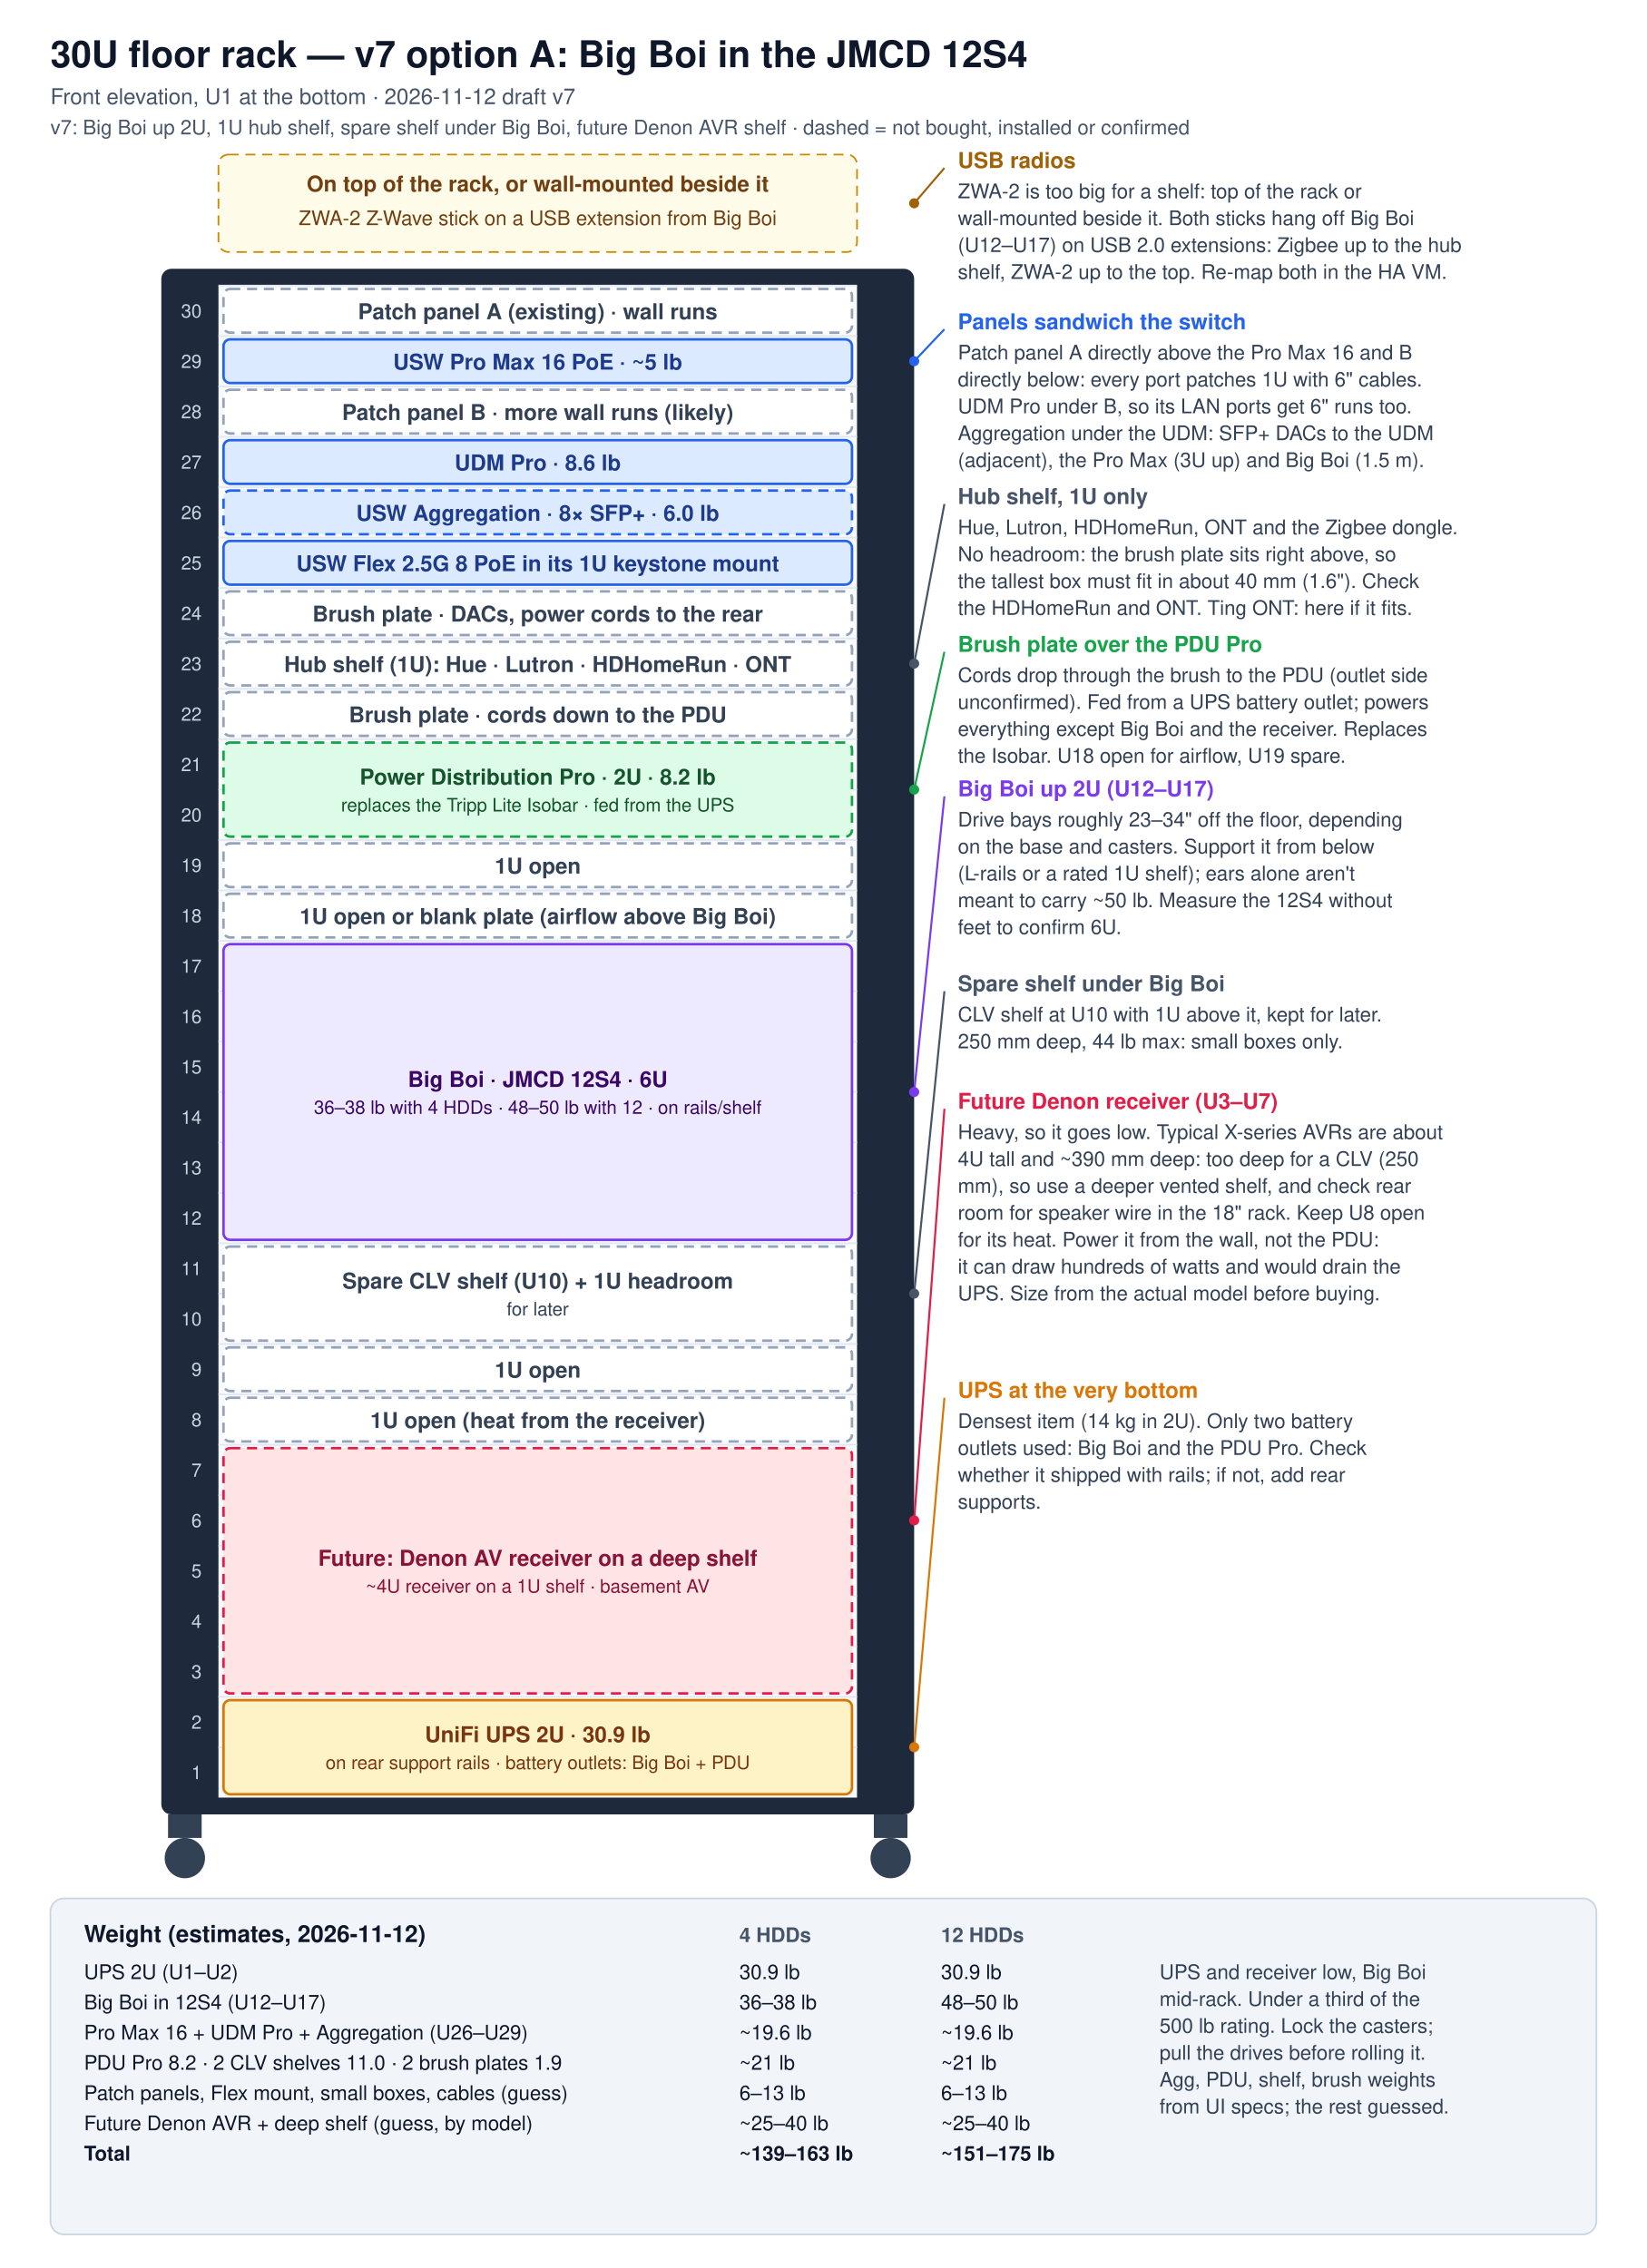
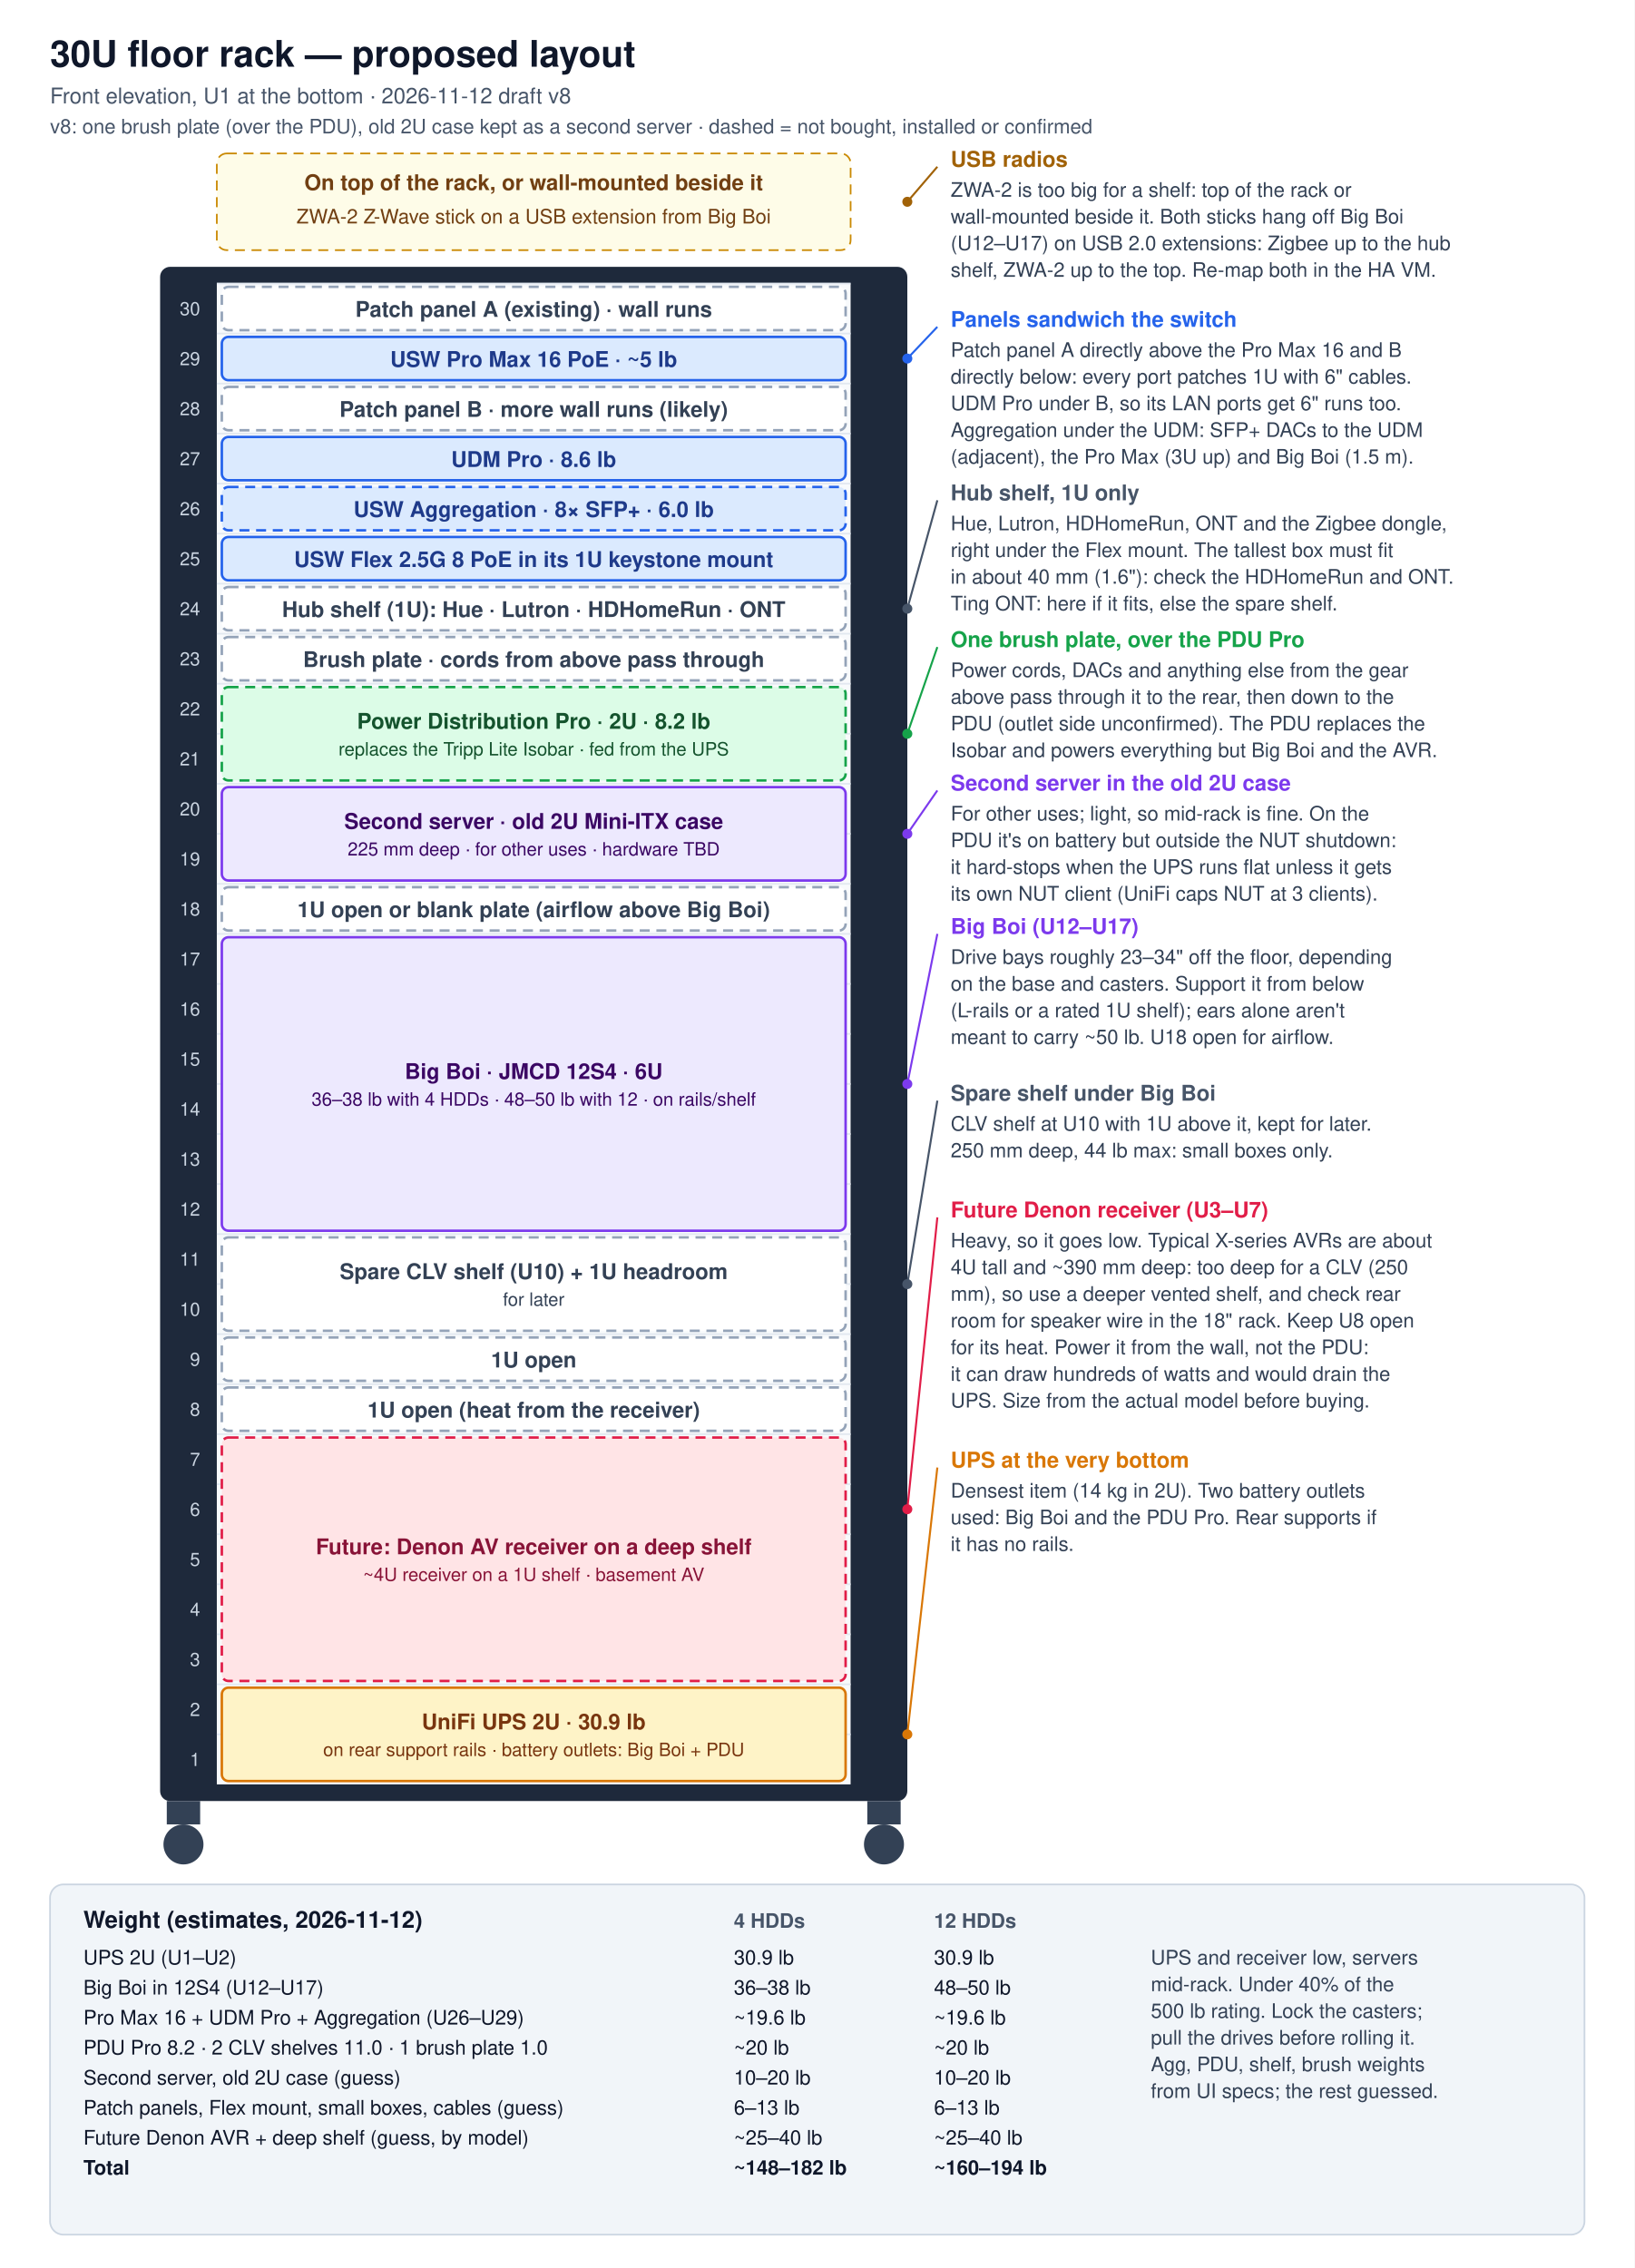
- <svg xmlns="http://www.w3.org/2000/svg" viewBox="0 0 980 1350" width="980" height="1350" font-family="-apple-system, system-ui, Segoe UI, Helvetica, Arial, sans-serif">
+ <svg xmlns="http://www.w3.org/2000/svg" viewBox="0 0 980 1360" width="980" height="1360" font-family="-apple-system, system-ui, Segoe UI, Helvetica, Arial, sans-serif">
  <defs>
    <pattern id="hatch" width="8" height="8" patternUnits="userSpaceOnUse" patternTransform="rotate(45)">
      <line x1="0" y1="0" x2="0" y2="8" stroke="#e2e8f0" stroke-width="3" />
    </pattern>
  </defs>
-   <rect width="980" height="1350" fill="#ffffff" />
-   <text x="30" y="40" font-size="22" font-weight="700" fill="#0f172a">30U floor rack — v7 option A: Big Boi in the JMCD 12S4</text>
-   <text x="30" y="62" font-size="13" fill="#475569">Front elevation, U1 at the bottom · 2026-11-12 draft v7</text>
-   <text x="30" y="80" font-size="12" fill="#475569">v7: Big Boi up 2U, 1U hub shelf, spare shelf under Big Boi, future Denon AVR shelf · dashed = not bought, installed or confirmed</text>
+   <rect width="980" height="1360" fill="#ffffff" />
+   <text x="30" y="40" font-size="22" font-weight="700" fill="#0f172a">30U floor rack — proposed layout</text>
+   <text x="30" y="62" font-size="13" fill="#475569">Front elevation, U1 at the bottom · 2026-11-12 draft v8</text>
+   <text x="30" y="80" font-size="12" fill="#475569">v8: one brush plate (over the PDU), old 2U case kept as a second server · dashed = not bought, installed or confirmed</text>
  <rect x="130" y="92" width="380" height="58" rx="6" fill="#fefce8" stroke="#ca8a04" stroke-dasharray="6 4" />
  <text x="320" y="114" font-size="13" font-weight="700" fill="#713f12" text-anchor="middle">On top of the rack, or wall-mounted beside it</text>
  <text x="320" y="134" font-size="12" fill="#713f12" text-anchor="middle">ZWA-2 Z-Wave stick on a USB extension from Big Boi</text>
  <rect x="96" y="160" width="448" height="920" rx="6" fill="#1e293b" />
  <rect x="130" y="170" width="380" height="900" fill="#f8fafc" />
  <text x="120" y="1059" font-size="11" fill="#cbd5e1" text-anchor="end">1</text>
  <line x1="130" y1="1040" x2="510" y2="1040" stroke="#e2e8f0" />
  <text x="120" y="1029" font-size="11" fill="#cbd5e1" text-anchor="end">2</text>
  <line x1="130" y1="1010" x2="510" y2="1010" stroke="#e2e8f0" />
  <text x="120" y="999" font-size="11" fill="#cbd5e1" text-anchor="end">3</text>
  <line x1="130" y1="980" x2="510" y2="980" stroke="#e2e8f0" />
  <text x="120" y="969" font-size="11" fill="#cbd5e1" text-anchor="end">4</text>
  <line x1="130" y1="950" x2="510" y2="950" stroke="#e2e8f0" />
  <text x="120" y="939" font-size="11" fill="#cbd5e1" text-anchor="end">5</text>
  <line x1="130" y1="920" x2="510" y2="920" stroke="#e2e8f0" />
  <text x="120" y="909" font-size="11" fill="#cbd5e1" text-anchor="end">6</text>
  <line x1="130" y1="890" x2="510" y2="890" stroke="#e2e8f0" />
  <text x="120" y="879" font-size="11" fill="#cbd5e1" text-anchor="end">7</text>
  <line x1="130" y1="860" x2="510" y2="860" stroke="#e2e8f0" />
  <text x="120" y="849" font-size="11" fill="#cbd5e1" text-anchor="end">8</text>
  <line x1="130" y1="830" x2="510" y2="830" stroke="#e2e8f0" />
  <text x="120" y="819" font-size="11" fill="#cbd5e1" text-anchor="end">9</text>
  <line x1="130" y1="800" x2="510" y2="800" stroke="#e2e8f0" />
  <text x="120" y="789" font-size="11" fill="#cbd5e1" text-anchor="end">10</text>
  <line x1="130" y1="770" x2="510" y2="770" stroke="#e2e8f0" />
  <text x="120" y="759" font-size="11" fill="#cbd5e1" text-anchor="end">11</text>
  <line x1="130" y1="740" x2="510" y2="740" stroke="#e2e8f0" />
  <text x="120" y="729" font-size="11" fill="#cbd5e1" text-anchor="end">12</text>
  <line x1="130" y1="710" x2="510" y2="710" stroke="#e2e8f0" />
  <text x="120" y="699" font-size="11" fill="#cbd5e1" text-anchor="end">13</text>
  <line x1="130" y1="680" x2="510" y2="680" stroke="#e2e8f0" />
  <text x="120" y="669" font-size="11" fill="#cbd5e1" text-anchor="end">14</text>
  <line x1="130" y1="650" x2="510" y2="650" stroke="#e2e8f0" />
  <text x="120" y="639" font-size="11" fill="#cbd5e1" text-anchor="end">15</text>
  <line x1="130" y1="620" x2="510" y2="620" stroke="#e2e8f0" />
  <text x="120" y="609" font-size="11" fill="#cbd5e1" text-anchor="end">16</text>
  <line x1="130" y1="590" x2="510" y2="590" stroke="#e2e8f0" />
  <text x="120" y="579" font-size="11" fill="#cbd5e1" text-anchor="end">17</text>
  <line x1="130" y1="560" x2="510" y2="560" stroke="#e2e8f0" />
  <text x="120" y="549" font-size="11" fill="#cbd5e1" text-anchor="end">18</text>
  <line x1="130" y1="530" x2="510" y2="530" stroke="#e2e8f0" />
  <text x="120" y="519" font-size="11" fill="#cbd5e1" text-anchor="end">19</text>
  <line x1="130" y1="500" x2="510" y2="500" stroke="#e2e8f0" />
  <text x="120" y="489" font-size="11" fill="#cbd5e1" text-anchor="end">20</text>
  <line x1="130" y1="470" x2="510" y2="470" stroke="#e2e8f0" />
  <text x="120" y="459" font-size="11" fill="#cbd5e1" text-anchor="end">21</text>
  <line x1="130" y1="440" x2="510" y2="440" stroke="#e2e8f0" />
  <text x="120" y="429" font-size="11" fill="#cbd5e1" text-anchor="end">22</text>
  <line x1="130" y1="410" x2="510" y2="410" stroke="#e2e8f0" />
  <text x="120" y="399" font-size="11" fill="#cbd5e1" text-anchor="end">23</text>
  <line x1="130" y1="380" x2="510" y2="380" stroke="#e2e8f0" />
  <text x="120" y="369" font-size="11" fill="#cbd5e1" text-anchor="end">24</text>
  <line x1="130" y1="350" x2="510" y2="350" stroke="#e2e8f0" />
  <text x="120" y="339" font-size="11" fill="#cbd5e1" text-anchor="end">25</text>
  <line x1="130" y1="320" x2="510" y2="320" stroke="#e2e8f0" />
  <text x="120" y="309" font-size="11" fill="#cbd5e1" text-anchor="end">26</text>
  <line x1="130" y1="290" x2="510" y2="290" stroke="#e2e8f0" />
  <text x="120" y="279" font-size="11" fill="#cbd5e1" text-anchor="end">27</text>
  <line x1="130" y1="260" x2="510" y2="260" stroke="#e2e8f0" />
  <text x="120" y="249" font-size="11" fill="#cbd5e1" text-anchor="end">28</text>
  <line x1="130" y1="230" x2="510" y2="230" stroke="#e2e8f0" />
  <text x="120" y="219" font-size="11" fill="#cbd5e1" text-anchor="end">29</text>
  <line x1="130" y1="200" x2="510" y2="200" stroke="#e2e8f0" />
  <text x="120" y="189" font-size="11" fill="#cbd5e1" text-anchor="end">30</text>
  <line x1="130" y1="170" x2="510" y2="170" stroke="#e2e8f0" />
  <rect x="100" y="1080" width="20" height="14" fill="#334155" />
  <circle cx="110" cy="1106" r="12" fill="#334155" />
  <rect x="520" y="1080" width="20" height="14" fill="#334155" />
  <circle cx="530" cy="1106" r="12" fill="#334155" />
  <rect x="133" y="172" width="374" height="26" rx="4" fill="#ffffff" stroke="#94a3b8" stroke-width="1.5" stroke-dasharray="6 4" />
  <text x="320" y="190" font-size="13" font-weight="700" fill="#334155" text-anchor="middle">Patch panel A (existing)  ·  wall runs</text>
  <rect x="133" y="202" width="374" height="26" rx="4" fill="#dbeafe" stroke="#2563eb" stroke-width="1.5" />
  <text x="320" y="220" font-size="13" font-weight="700" fill="#1e3a8a" text-anchor="middle">USW Pro Max 16 PoE  ·  ~5 lb</text>
  <rect x="133" y="232" width="374" height="26" rx="4" fill="#ffffff" stroke="#94a3b8" stroke-width="1.5" stroke-dasharray="6 4" />
  <text x="320" y="250" font-size="13" font-weight="700" fill="#334155" text-anchor="middle">Patch panel B  ·  more wall runs (likely)</text>
  <rect x="133" y="262" width="374" height="26" rx="4" fill="#dbeafe" stroke="#2563eb" stroke-width="1.5" />
  <text x="320" y="280" font-size="13" font-weight="700" fill="#1e3a8a" text-anchor="middle">UDM Pro  ·  8.6 lb</text>
  <rect x="133" y="292" width="374" height="26" rx="4" fill="#dbeafe" stroke="#2563eb" stroke-width="1.5" stroke-dasharray="6 4" />
  <text x="320" y="310" font-size="13" font-weight="700" fill="#1e3a8a" text-anchor="middle">USW Aggregation  ·  8× SFP+  ·  6.0 lb</text>
  <rect x="133" y="322" width="374" height="26" rx="4" fill="#dbeafe" stroke="#2563eb" stroke-width="1.5" />
  <text x="320" y="340" font-size="13" font-weight="700" fill="#1e3a8a" text-anchor="middle">USW Flex 2.5G 8 PoE in its 1U keystone mount</text>
  <rect x="133" y="352" width="374" height="26" rx="4" fill="#ffffff" stroke="#94a3b8" stroke-width="1.5" stroke-dasharray="6 4" />
-   <text x="320" y="370" font-size="13" font-weight="700" fill="#334155" text-anchor="middle">Brush plate  ·  DACs, power cords to the rear</text>
+   <text x="320" y="370" font-size="13" font-weight="700" fill="#334155" text-anchor="middle">Hub shelf (1U): Hue · Lutron · HDHomeRun · ONT</text>
  <rect x="133" y="382" width="374" height="26" rx="4" fill="#ffffff" stroke="#94a3b8" stroke-width="1.5" stroke-dasharray="6 4" />
-   <text x="320" y="400" font-size="13" font-weight="700" fill="#334155" text-anchor="middle">Hub shelf (1U): Hue · Lutron · HDHomeRun · ONT</text>
-   <rect x="133" y="412" width="374" height="26" rx="4" fill="#ffffff" stroke="#94a3b8" stroke-width="1.5" stroke-dasharray="6 4" />
-   <text x="320" y="430" font-size="13" font-weight="700" fill="#334155" text-anchor="middle">Brush plate  ·  cords down to the PDU</text>
-   <rect x="133" y="442" width="374" height="56" rx="4" fill="#dcfce7" stroke="#16a34a" stroke-width="1.5" stroke-dasharray="6 4" />
-   <text x="320" y="467" font-size="13" font-weight="700" fill="#14532d" text-anchor="middle">Power Distribution Pro  ·  2U  ·  8.2 lb</text>
-   <text x="320" y="483" font-size="11" fill="#14532d" text-anchor="middle">replaces the Tripp Lite Isobar · fed from the UPS</text>
-   <rect x="133" y="502" width="374" height="26" rx="4" fill="#ffffff" stroke="#94a3b8" stroke-width="1.5" stroke-dasharray="6 4" />
-   <text x="320" y="520" font-size="13" font-weight="700" fill="#334155" text-anchor="middle">1U open</text>
+   <text x="320" y="400" font-size="13" font-weight="700" fill="#334155" text-anchor="middle">Brush plate  ·  cords from above pass through</text>
+   <rect x="133" y="412" width="374" height="56" rx="4" fill="#dcfce7" stroke="#16a34a" stroke-width="1.5" stroke-dasharray="6 4" />
+   <text x="320" y="437" font-size="13" font-weight="700" fill="#14532d" text-anchor="middle">Power Distribution Pro  ·  2U  ·  8.2 lb</text>
+   <text x="320" y="453" font-size="11" fill="#14532d" text-anchor="middle">replaces the Tripp Lite Isobar · fed from the UPS</text>
+   <rect x="133" y="472" width="374" height="56" rx="4" fill="#ede9fe" stroke="#7c3aed" stroke-width="1.5" />
+   <text x="320" y="497" font-size="13" font-weight="700" fill="#3b0764" text-anchor="middle">Second server · old 2U Mini-ITX case</text>
+   <text x="320" y="513" font-size="11" fill="#3b0764" text-anchor="middle">225 mm deep · for other uses · hardware TBD</text>
  <rect x="133" y="532" width="374" height="26" rx="4" fill="#ffffff" stroke="#94a3b8" stroke-width="1.5" stroke-dasharray="6 4" />
  <text x="320" y="550" font-size="13" font-weight="700" fill="#334155" text-anchor="middle">1U open or blank plate (airflow above Big Boi)</text>
  <rect x="133" y="562" width="374" height="176" rx="4" fill="#ede9fe" stroke="#7c3aed" stroke-width="1.5" />
  <text x="320" y="647" font-size="13" font-weight="700" fill="#3b0764" text-anchor="middle">Big Boi · JMCD 12S4 · 6U</text>
  <text x="320" y="663" font-size="11" fill="#3b0764" text-anchor="middle">36–38 lb with 4 HDDs · 48–50 lb with 12 · on rails/shelf</text>
  <rect x="133" y="742" width="374" height="56" rx="4" fill="#ffffff" stroke="#94a3b8" stroke-width="1.5" stroke-dasharray="6 4" />
  <text x="320" y="767" font-size="13" font-weight="700" fill="#334155" text-anchor="middle">Spare CLV shelf (U10) + 1U headroom</text>
  <text x="320" y="783" font-size="11" fill="#334155" text-anchor="middle">for later</text>
  <rect x="133" y="802" width="374" height="26" rx="4" fill="#ffffff" stroke="#94a3b8" stroke-width="1.5" stroke-dasharray="6 4" />
  <text x="320" y="820" font-size="13" font-weight="700" fill="#334155" text-anchor="middle">1U open</text>
  <rect x="133" y="832" width="374" height="26" rx="4" fill="#ffffff" stroke="#94a3b8" stroke-width="1.5" stroke-dasharray="6 4" />
  <text x="320" y="850" font-size="13" font-weight="700" fill="#334155" text-anchor="middle">1U open (heat from the receiver)</text>
  <rect x="133" y="862" width="374" height="146" rx="4" fill="#ffe4e6" stroke="#e11d48" stroke-width="1.5" stroke-dasharray="6 4" />
  <text x="320" y="932" font-size="13" font-weight="700" fill="#881337" text-anchor="middle">Future: Denon AV receiver on a deep shelf</text>
  <text x="320" y="948" font-size="11" fill="#881337" text-anchor="middle">~4U receiver on a 1U shelf · basement AV</text>
  <rect x="133" y="1012" width="374" height="56" rx="4" fill="#fef3c7" stroke="#d97706" stroke-width="1.5" />
  <text x="320" y="1037" font-size="13" font-weight="700" fill="#78350f" text-anchor="middle">UniFi UPS 2U  ·  30.9 lb</text>
  <text x="320" y="1053" font-size="11" fill="#78350f" text-anchor="middle">on rear support rails · battery outlets: Big Boi + PDU</text>
  <line x1="544" y1="121" x2="562" y2="100" stroke="#a16207" stroke-width="1.2" />
  <circle cx="544" cy="121" r="3" fill="#a16207" />
  <text x="570" y="100" font-size="13" font-weight="700" fill="#a16207">USB radios</text>
  <text x="570" y="118" font-size="12" fill="#334155">ZWA-2 is too big for a shelf: top of the rack or</text>
  <text x="570" y="134" font-size="12" fill="#334155">wall-mounted beside it. Both sticks hang off Big Boi</text>
  <text x="570" y="150" font-size="12" fill="#334155">(U12–U17) on USB 2.0 extensions: Zigbee up to the hub</text>
  <text x="570" y="166" font-size="12" fill="#334155">shelf, ZWA-2 up to the top. Re-map both in the HA VM.</text>
  <line x1="544" y1="215" x2="562" y2="196" stroke="#2563eb" stroke-width="1.2" />
  <circle cx="544" cy="215" r="3" fill="#2563eb" />
  <text x="570" y="196" font-size="13" font-weight="700" fill="#2563eb">Panels sandwich the switch</text>
  <text x="570" y="214" font-size="12" fill="#334155">Patch panel A directly above the Pro Max 16 and B</text>
  <text x="570" y="230" font-size="12" fill="#334155">directly below: every port patches 1U with 6" cables.</text>
  <text x="570" y="246" font-size="12" fill="#334155">UDM Pro under B, so its LAN ports get 6" runs too.</text>
  <text x="570" y="262" font-size="12" fill="#334155">Aggregation under the UDM: SFP+ DACs to the UDM</text>
  <text x="570" y="278" font-size="12" fill="#334155">(adjacent), the Pro Max (3U up) and Big Boi (1.5 m).</text>
-   <line x1="544" y1="395" x2="562" y2="300" stroke="#475569" stroke-width="1.2" />
-   <circle cx="544" cy="395" r="3" fill="#475569" />
+   <line x1="544" y1="365" x2="562" y2="300" stroke="#475569" stroke-width="1.2" />
+   <circle cx="544" cy="365" r="3" fill="#475569" />
  <text x="570" y="300" font-size="13" font-weight="700" fill="#475569">Hub shelf, 1U only</text>
-   <text x="570" y="318" font-size="12" fill="#334155">Hue, Lutron, HDHomeRun, ONT and the Zigbee dongle.</text>
-   <text x="570" y="334" font-size="12" fill="#334155">No headroom: the brush plate sits right above, so</text>
-   <text x="570" y="350" font-size="12" fill="#334155">the tallest box must fit in about 40 mm (1.6"). Check</text>
-   <text x="570" y="366" font-size="12" fill="#334155">the HDHomeRun and ONT. Ting ONT: here if it fits.</text>
-   <line x1="544" y1="470" x2="562" y2="388" stroke="#16a34a" stroke-width="1.2" />
-   <circle cx="544" cy="470" r="3" fill="#16a34a" />
-   <text x="570" y="388" font-size="13" font-weight="700" fill="#16a34a">Brush plate over the PDU Pro</text>
-   <text x="570" y="406" font-size="12" fill="#334155">Cords drop through the brush to the PDU (outlet side</text>
-   <text x="570" y="422" font-size="12" fill="#334155">unconfirmed). Fed from a UPS battery outlet; powers</text>
-   <text x="570" y="438" font-size="12" fill="#334155">everything except Big Boi and the receiver. Replaces</text>
-   <text x="570" y="454" font-size="12" fill="#334155">the Isobar. U18 open for airflow, U19 spare.</text>
-   <line x1="544" y1="650" x2="562" y2="474" stroke="#7c3aed" stroke-width="1.2" />
+   <text x="570" y="318" font-size="12" fill="#334155">Hue, Lutron, HDHomeRun, ONT and the Zigbee dongle,</text>
+   <text x="570" y="334" font-size="12" fill="#334155">right under the Flex mount. The tallest box must fit</text>
+   <text x="570" y="350" font-size="12" fill="#334155">in about 40 mm (1.6"): check the HDHomeRun and ONT.</text>
+   <text x="570" y="366" font-size="12" fill="#334155">Ting ONT: here if it fits, else the spare shelf.</text>
+   <line x1="544" y1="440" x2="562" y2="388" stroke="#16a34a" stroke-width="1.2" />
+   <circle cx="544" cy="440" r="3" fill="#16a34a" />
+   <text x="570" y="388" font-size="13" font-weight="700" fill="#16a34a">One brush plate, over the PDU Pro</text>
+   <text x="570" y="406" font-size="12" fill="#334155">Power cords, DACs and anything else from the gear</text>
+   <text x="570" y="422" font-size="12" fill="#334155">above pass through it to the rear, then down to the</text>
+   <text x="570" y="438" font-size="12" fill="#334155">PDU (outlet side unconfirmed). The PDU replaces the</text>
+   <text x="570" y="454" font-size="12" fill="#334155">Isobar and powers everything but Big Boi and the AVR.</text>
+   <line x1="544" y1="500" x2="562" y2="474" stroke="#7c3aed" stroke-width="1.2" />
+   <circle cx="544" cy="500" r="3" fill="#7c3aed" />
+   <text x="570" y="474" font-size="13" font-weight="700" fill="#7c3aed">Second server in the old 2U case</text>
+   <text x="570" y="492" font-size="12" fill="#334155">For other uses; light, so mid-rack is fine. On the</text>
+   <text x="570" y="508" font-size="12" fill="#334155">PDU it's on battery but outside the NUT shutdown:</text>
+   <text x="570" y="524" font-size="12" fill="#334155">it hard-stops when the UPS runs flat unless it gets</text>
+   <text x="570" y="540" font-size="12" fill="#334155">its own NUT client (UniFi caps NUT at 3 clients).</text>
+   <line x1="544" y1="650" x2="562" y2="560" stroke="#7c3aed" stroke-width="1.2" />
  <circle cx="544" cy="650" r="3" fill="#7c3aed" />
-   <text x="570" y="474" font-size="13" font-weight="700" fill="#7c3aed">Big Boi up 2U (U12–U17)</text>
-   <text x="570" y="492" font-size="12" fill="#334155">Drive bays roughly 23–34" off the floor, depending</text>
-   <text x="570" y="508" font-size="12" fill="#334155">on the base and casters. Support it from below</text>
-   <text x="570" y="524" font-size="12" fill="#334155">(L-rails or a rated 1U shelf); ears alone aren't</text>
-   <text x="570" y="540" font-size="12" fill="#334155">meant to carry ~50 lb. Measure the 12S4 without</text>
-   <text x="570" y="556" font-size="12" fill="#334155">feet to confirm 6U.</text>
-   <line x1="544" y1="770" x2="562" y2="590" stroke="#475569" stroke-width="1.2" />
+   <text x="570" y="560" font-size="13" font-weight="700" fill="#7c3aed">Big Boi (U12–U17)</text>
+   <text x="570" y="578" font-size="12" fill="#334155">Drive bays roughly 23–34" off the floor, depending</text>
+   <text x="570" y="594" font-size="12" fill="#334155">on the base and casters. Support it from below</text>
+   <text x="570" y="610" font-size="12" fill="#334155">(L-rails or a rated 1U shelf); ears alone aren't</text>
+   <text x="570" y="626" font-size="12" fill="#334155">meant to carry ~50 lb. U18 open for airflow.</text>
+   <line x1="544" y1="770" x2="562" y2="660" stroke="#475569" stroke-width="1.2" />
  <circle cx="544" cy="770" r="3" fill="#475569" />
-   <text x="570" y="590" font-size="13" font-weight="700" fill="#475569">Spare shelf under Big Boi</text>
-   <text x="570" y="608" font-size="12" fill="#334155">CLV shelf at U10 with 1U above it, kept for later.</text>
-   <text x="570" y="624" font-size="12" fill="#334155">250 mm deep, 44 lb max: small boxes only.</text>
-   <line x1="544" y1="905" x2="562" y2="660" stroke="#e11d48" stroke-width="1.2" />
+   <text x="570" y="660" font-size="13" font-weight="700" fill="#475569">Spare shelf under Big Boi</text>
+   <text x="570" y="678" font-size="12" fill="#334155">CLV shelf at U10 with 1U above it, kept for later.</text>
+   <text x="570" y="694" font-size="12" fill="#334155">250 mm deep, 44 lb max: small boxes only.</text>
+   <line x1="544" y1="905" x2="562" y2="730" stroke="#e11d48" stroke-width="1.2" />
  <circle cx="544" cy="905" r="3" fill="#e11d48" />
-   <text x="570" y="660" font-size="13" font-weight="700" fill="#e11d48">Future Denon receiver (U3–U7)</text>
-   <text x="570" y="678" font-size="12" fill="#334155">Heavy, so it goes low. Typical X-series AVRs are about</text>
-   <text x="570" y="694" font-size="12" fill="#334155">4U tall and ~390 mm deep: too deep for a CLV (250</text>
-   <text x="570" y="710" font-size="12" fill="#334155">mm), so use a deeper vented shelf, and check rear</text>
-   <text x="570" y="726" font-size="12" fill="#334155">room for speaker wire in the 18" rack. Keep U8 open</text>
-   <text x="570" y="742" font-size="12" fill="#334155">for its heat. Power it from the wall, not the PDU:</text>
-   <text x="570" y="758" font-size="12" fill="#334155">it can draw hundreds of watts and would drain the</text>
-   <text x="570" y="774" font-size="12" fill="#334155">UPS. Size from the actual model before buying.</text>
-   <line x1="544" y1="1040" x2="562" y2="832" stroke="#d97706" stroke-width="1.2" />
+   <text x="570" y="730" font-size="13" font-weight="700" fill="#e11d48">Future Denon receiver (U3–U7)</text>
+   <text x="570" y="748" font-size="12" fill="#334155">Heavy, so it goes low. Typical X-series AVRs are about</text>
+   <text x="570" y="764" font-size="12" fill="#334155">4U tall and ~390 mm deep: too deep for a CLV (250</text>
+   <text x="570" y="780" font-size="12" fill="#334155">mm), so use a deeper vented shelf, and check rear</text>
+   <text x="570" y="796" font-size="12" fill="#334155">room for speaker wire in the 18" rack. Keep U8 open</text>
+   <text x="570" y="812" font-size="12" fill="#334155">for its heat. Power it from the wall, not the PDU:</text>
+   <text x="570" y="828" font-size="12" fill="#334155">it can draw hundreds of watts and would drain the</text>
+   <text x="570" y="844" font-size="12" fill="#334155">UPS. Size from the actual model before buying.</text>
+   <line x1="544" y1="1040" x2="562" y2="880" stroke="#d97706" stroke-width="1.2" />
  <circle cx="544" cy="1040" r="3" fill="#d97706" />
-   <text x="570" y="832" font-size="13" font-weight="700" fill="#d97706">UPS at the very bottom</text>
-   <text x="570" y="850" font-size="12" fill="#334155">Densest item (14 kg in 2U). Only two battery</text>
-   <text x="570" y="866" font-size="12" fill="#334155">outlets used: Big Boi and the PDU Pro. Check</text>
-   <text x="570" y="882" font-size="12" fill="#334155">whether it shipped with rails; if not, add rear</text>
-   <text x="570" y="898" font-size="12" fill="#334155">supports.</text>
-   <rect x="30" y="1130" width="920" height="200" rx="8" fill="#f1f5f9" stroke="#cbd5e1" />
+   <text x="570" y="880" font-size="13" font-weight="700" fill="#d97706">UPS at the very bottom</text>
+   <text x="570" y="898" font-size="12" fill="#334155">Densest item (14 kg in 2U). Two battery outlets</text>
+   <text x="570" y="914" font-size="12" fill="#334155">used: Big Boi and the PDU Pro. Rear supports if</text>
+   <text x="570" y="930" font-size="12" fill="#334155">it has no rails.</text>
+   <rect x="30" y="1130" width="920" height="210" rx="8" fill="#f1f5f9" stroke="#cbd5e1" />
  <text x="50" y="1156" font-size="14" font-weight="700" fill="#0f172a">Weight (estimates, 2026-11-12)</text>
  <text x="440" y="1156" font-size="12" font-weight="700" fill="#475569">4 HDDs</text>
  <text x="560" y="1156" font-size="12" font-weight="700" fill="#475569">12 HDDs</text>
  <text x="50" y="1178" font-size="12" font-weight="400" fill="#0f172a">UPS 2U (U1–U2)</text>
  <text x="440" y="1178" font-size="12" font-weight="400" fill="#0f172a">30.9 lb</text>
  <text x="560" y="1178" font-size="12" font-weight="400" fill="#0f172a">30.9 lb</text>
  <text x="50" y="1196" font-size="12" font-weight="400" fill="#0f172a">Big Boi in 12S4 (U12–U17)</text>
  <text x="440" y="1196" font-size="12" font-weight="400" fill="#0f172a">36–38 lb</text>
  <text x="560" y="1196" font-size="12" font-weight="400" fill="#0f172a">48–50 lb</text>
  <text x="50" y="1214" font-size="12" font-weight="400" fill="#0f172a">Pro Max 16 + UDM Pro + Aggregation (U26–U29)</text>
  <text x="440" y="1214" font-size="12" font-weight="400" fill="#0f172a">~19.6 lb</text>
  <text x="560" y="1214" font-size="12" font-weight="400" fill="#0f172a">~19.6 lb</text>
-   <text x="50" y="1232" font-size="12" font-weight="400" fill="#0f172a">PDU Pro 8.2 · 2 CLV shelves 11.0 · 2 brush plates 1.9</text>
-   <text x="440" y="1232" font-size="12" font-weight="400" fill="#0f172a">~21 lb</text>
-   <text x="560" y="1232" font-size="12" font-weight="400" fill="#0f172a">~21 lb</text>
-   <text x="50" y="1250" font-size="12" font-weight="400" fill="#0f172a">Patch panels, Flex mount, small boxes, cables (guess)</text>
-   <text x="440" y="1250" font-size="12" font-weight="400" fill="#0f172a">6–13 lb</text>
-   <text x="560" y="1250" font-size="12" font-weight="400" fill="#0f172a">6–13 lb</text>
-   <text x="50" y="1268" font-size="12" font-weight="400" fill="#0f172a">Future Denon AVR + deep shelf (guess, by model)</text>
-   <text x="440" y="1268" font-size="12" font-weight="400" fill="#0f172a">~25–40 lb</text>
-   <text x="560" y="1268" font-size="12" font-weight="400" fill="#0f172a">~25–40 lb</text>
-   <text x="50" y="1286" font-size="12" font-weight="700" fill="#0f172a">Total</text>
-   <text x="440" y="1286" font-size="12" font-weight="700" fill="#0f172a">~139–163 lb</text>
-   <text x="560" y="1286" font-size="12" font-weight="700" fill="#0f172a">~151–175 lb</text>
-   <text x="690" y="1178" font-size="12" fill="#334155">UPS and receiver low, Big Boi</text>
-   <text x="690" y="1194" font-size="12" fill="#334155">mid-rack. Under a third of the</text>
+   <text x="50" y="1232" font-size="12" font-weight="400" fill="#0f172a">PDU Pro 8.2 · 2 CLV shelves 11.0 · 1 brush plate 1.0</text>
+   <text x="440" y="1232" font-size="12" font-weight="400" fill="#0f172a">~20 lb</text>
+   <text x="560" y="1232" font-size="12" font-weight="400" fill="#0f172a">~20 lb</text>
+   <text x="50" y="1250" font-size="12" font-weight="400" fill="#0f172a">Second server, old 2U case (guess)</text>
+   <text x="440" y="1250" font-size="12" font-weight="400" fill="#0f172a">10–20 lb</text>
+   <text x="560" y="1250" font-size="12" font-weight="400" fill="#0f172a">10–20 lb</text>
+   <text x="50" y="1268" font-size="12" font-weight="400" fill="#0f172a">Patch panels, Flex mount, small boxes, cables (guess)</text>
+   <text x="440" y="1268" font-size="12" font-weight="400" fill="#0f172a">6–13 lb</text>
+   <text x="560" y="1268" font-size="12" font-weight="400" fill="#0f172a">6–13 lb</text>
+   <text x="50" y="1286" font-size="12" font-weight="400" fill="#0f172a">Future Denon AVR + deep shelf (guess, by model)</text>
+   <text x="440" y="1286" font-size="12" font-weight="400" fill="#0f172a">~25–40 lb</text>
+   <text x="560" y="1286" font-size="12" font-weight="400" fill="#0f172a">~25–40 lb</text>
+   <text x="50" y="1304" font-size="12" font-weight="700" fill="#0f172a">Total</text>
+   <text x="440" y="1304" font-size="12" font-weight="700" fill="#0f172a">~148–182 lb</text>
+   <text x="560" y="1304" font-size="12" font-weight="700" fill="#0f172a">~160–194 lb</text>
+   <text x="690" y="1178" font-size="12" fill="#334155">UPS and receiver low, servers</text>
+   <text x="690" y="1194" font-size="12" fill="#334155">mid-rack. Under 40% of the</text>
  <text x="690" y="1210" font-size="12" fill="#334155">500 lb rating. Lock the casters;</text>
  <text x="690" y="1226" font-size="12" fill="#334155">pull the drives before rolling it.</text>
  <text x="690" y="1242" font-size="12" fill="#334155">Agg, PDU, shelf, brush weights</text>
  <text x="690" y="1258" font-size="12" fill="#334155">from UI specs; the rest guessed.</text>
</svg>
